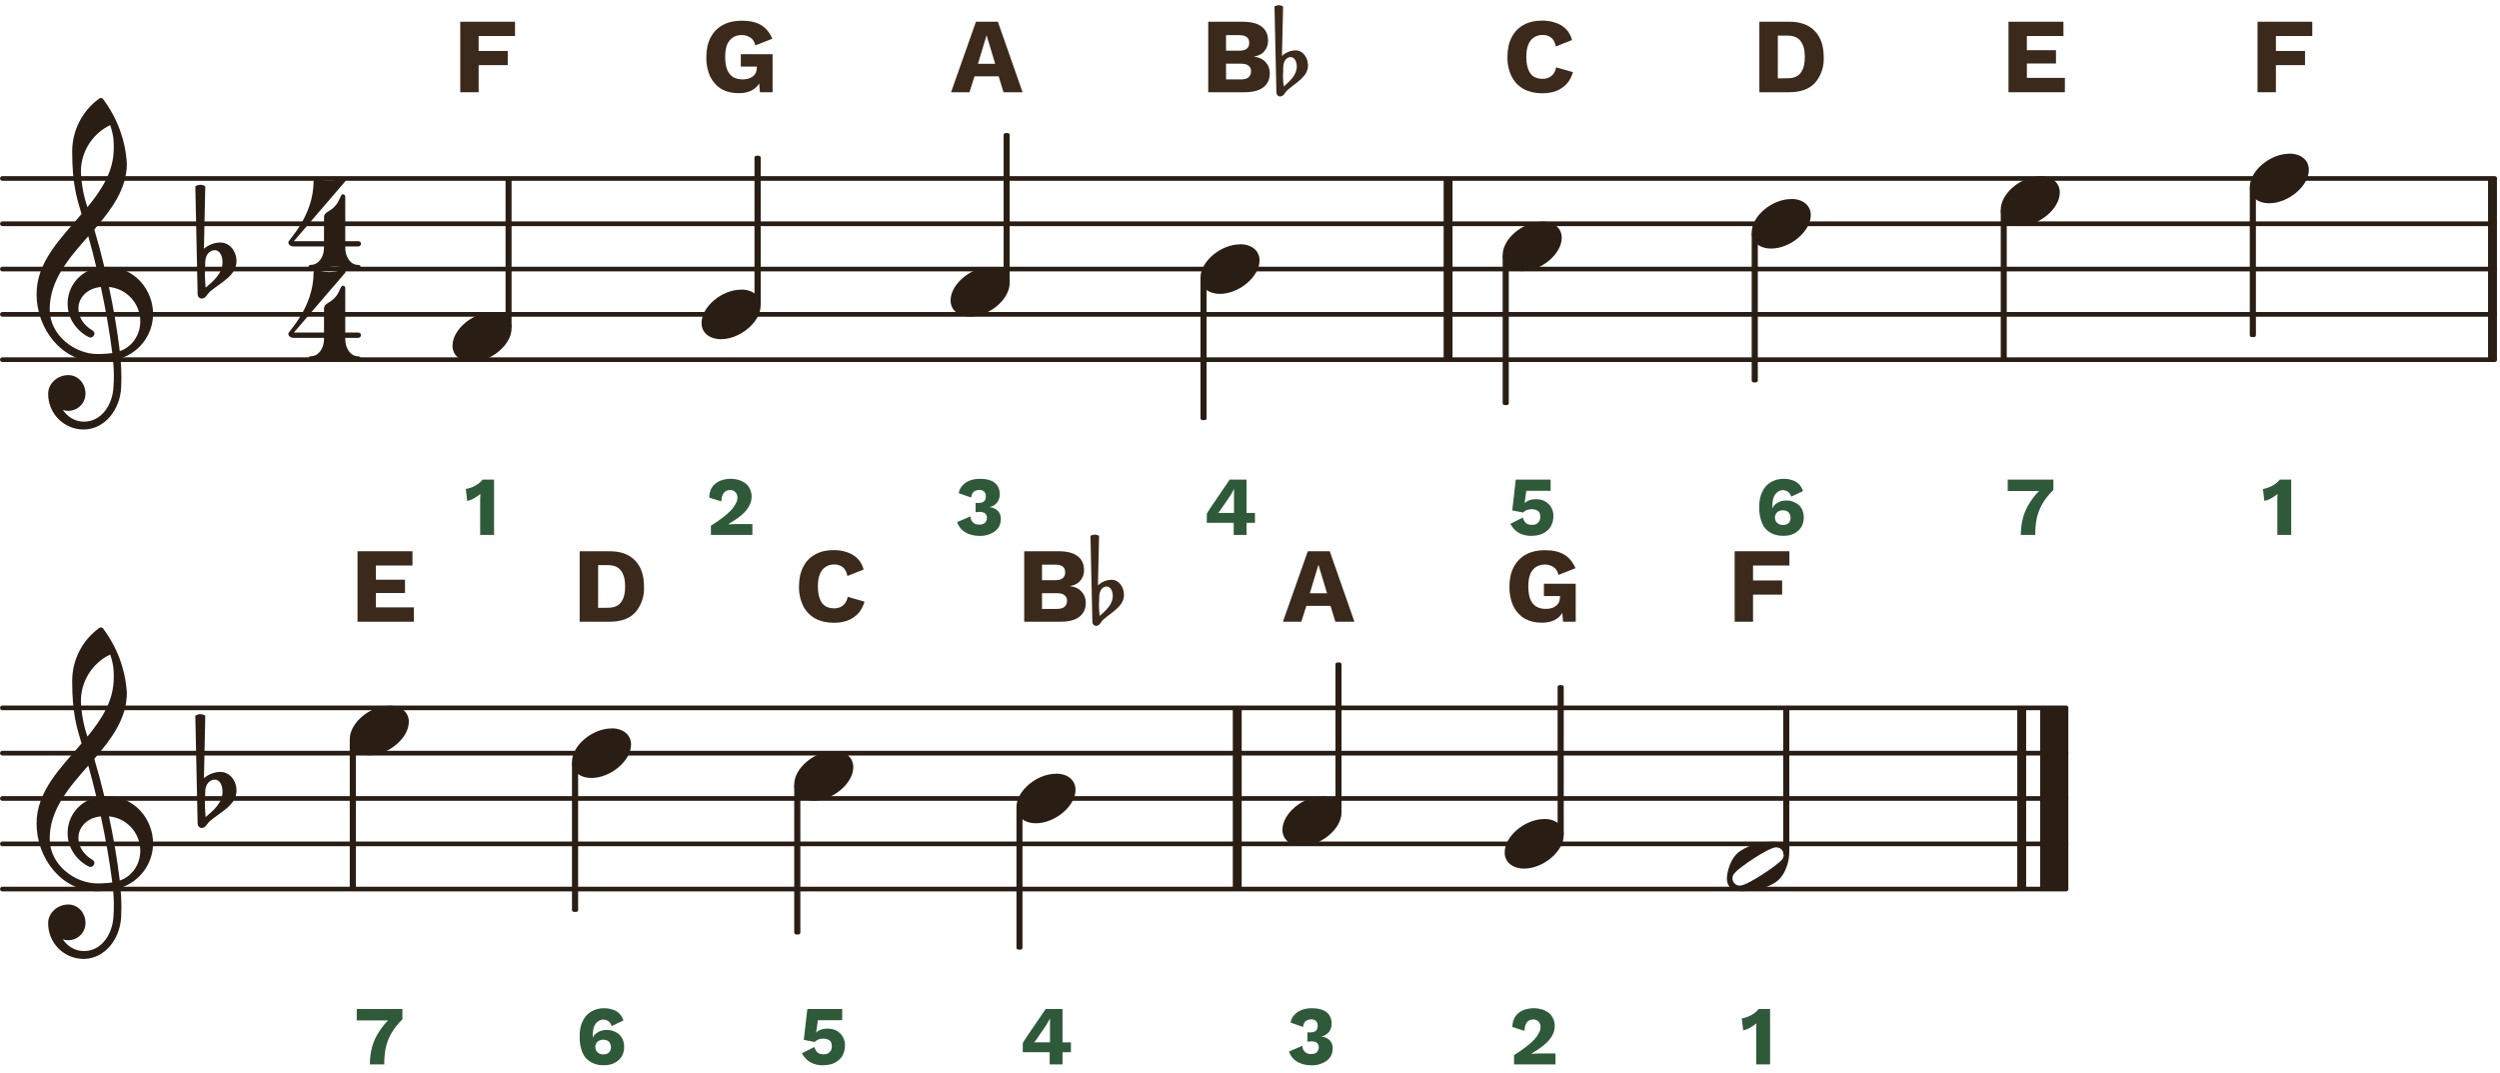
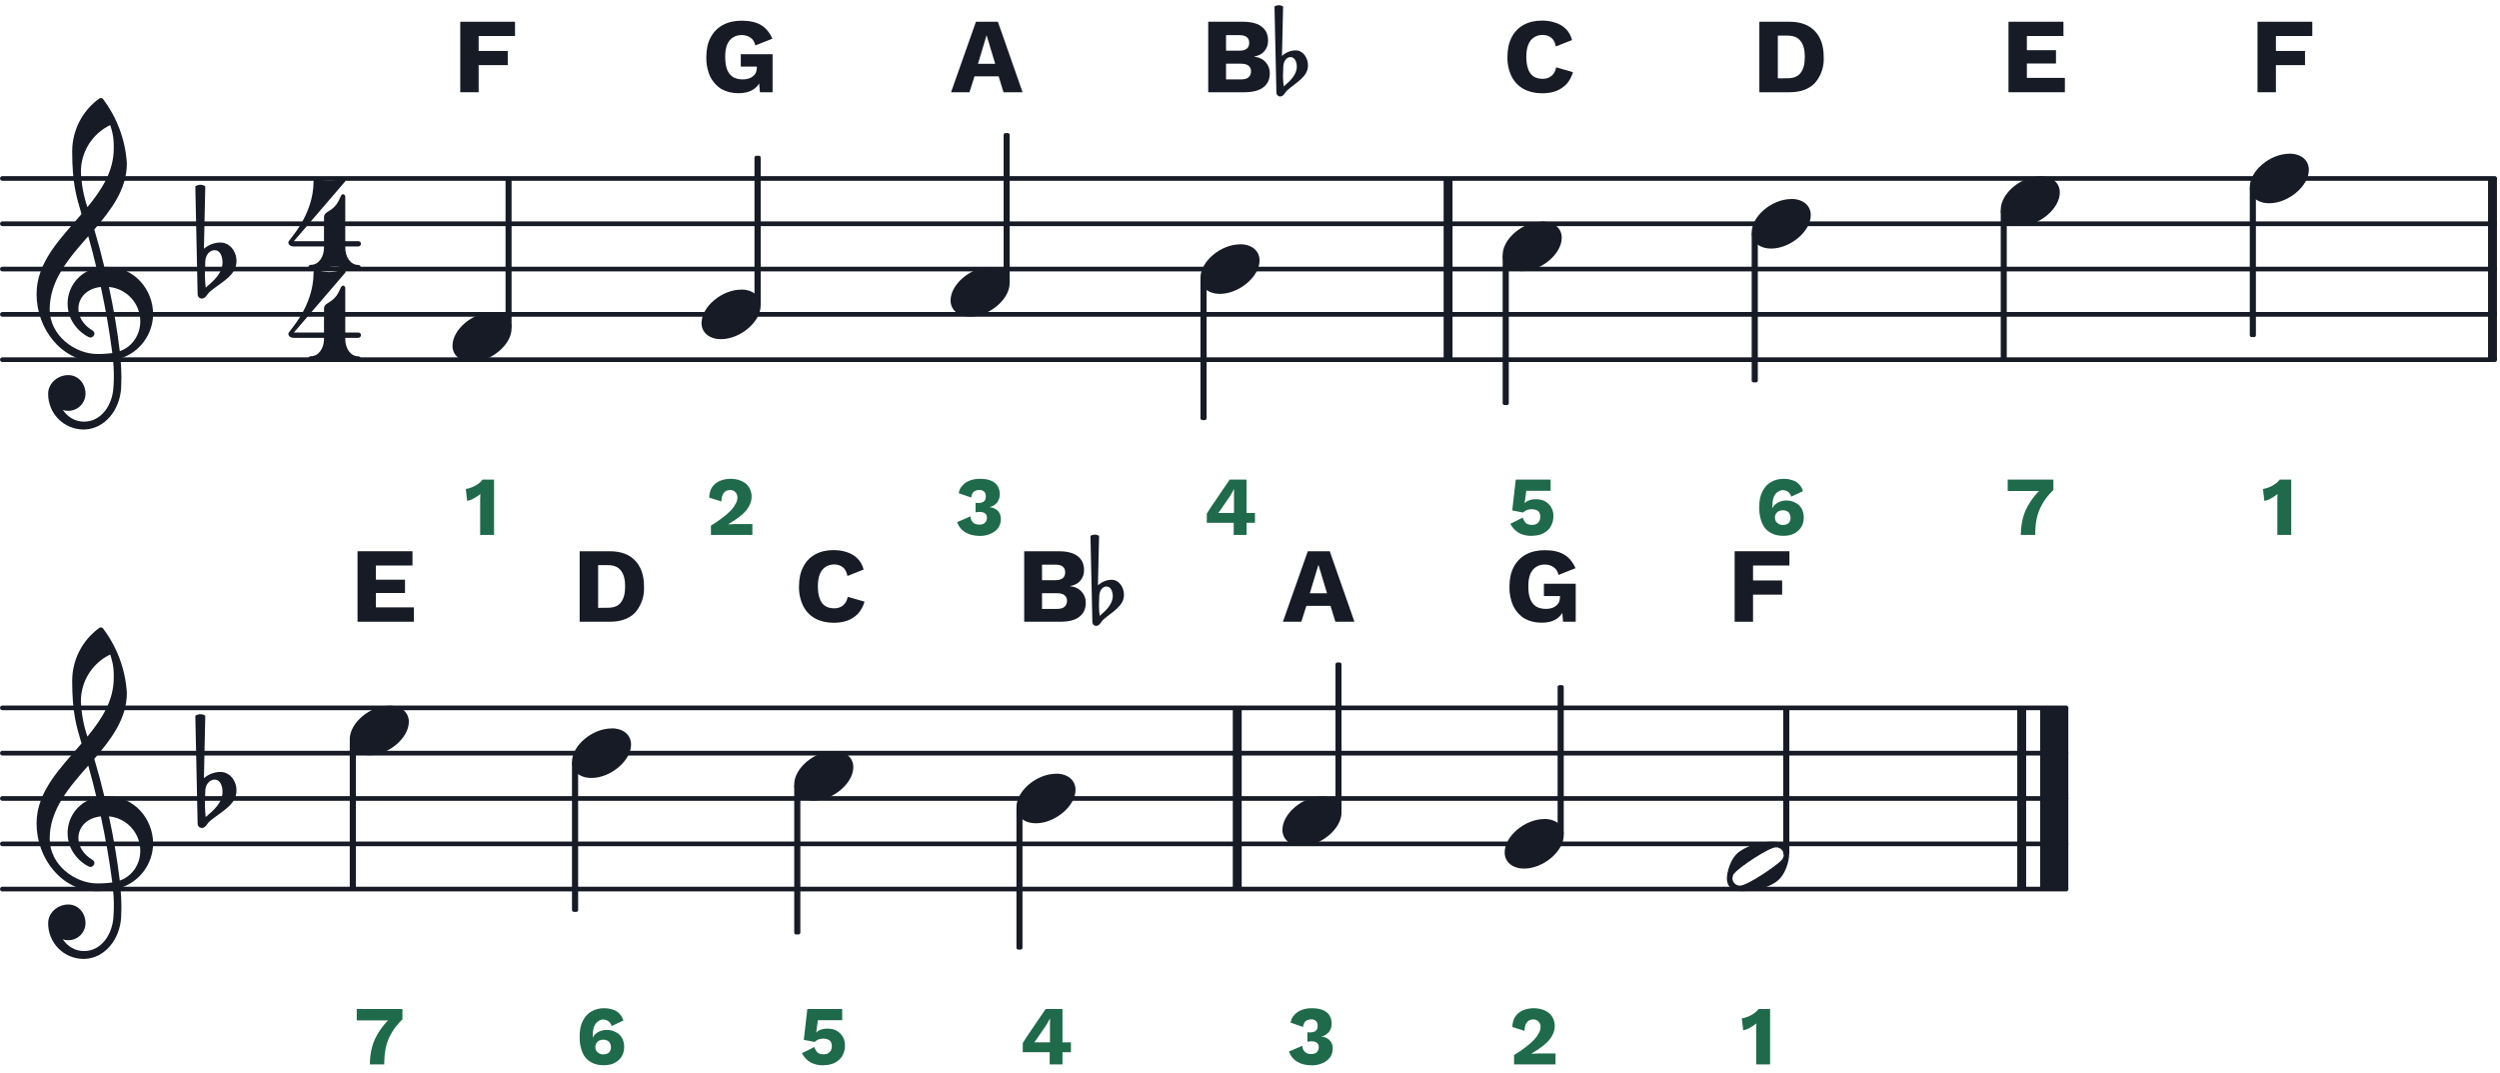
<svg xmlns="http://www.w3.org/2000/svg" xmlns:xlink="http://www.w3.org/1999/xlink" width="261" height="112" viewBox="0 0 261 112">
  <defs>
    <path id="a" d="M4.13-2.58C2.13-2.58 0-.8 0 .9c0 1 .8 1.69 2.05 1.69C4.03 2.58 6.17.8 6.17-.9c0-1-.8-1.69-2.04-1.69m0 0" />
    <path id="k" d="M.52-.78c.01-.63.4-1.19 1-1.19.54 0 .8.64.8 1.27 0 1.12-.9 1.92-1.76 2.64Q.5 1.3.48.69V.47Zm-.8 3.39c0 .27.19.47.44.47.39 0 .56-.47.84-.72C2.16 1.38 3.78.69 3.78-.83c0-1.03-.7-1.94-1.69-1.94-.62 0-1.25.25-1.71.65l.14-6.52Q.27-8.8 0-8.8q-.27.01-.52.16Zm0 0" />
    <path id="l" d="m5.03 12.02.02-.82h-.08c-.92 0-1.72-.5-2.2-1.23q.27.11.57.1c.99 0 1.8-.8 1.8-1.79 0-1.05-.76-1.94-1.8-1.94-1.1 0-2.1.85-2.1 1.94a3.7 3.7 0 0 0 3.68 3.74Zm3.69-8.18a73 73 0 0 0-1.13-6.7 3.6 3.6 0 0 1 3.27 3.6c0 1.4-.84 2.65-2.14 3.1M1.4-.53c0-3.03 2-5.33 4.03-7.63q.47 1.66.86 3.32a3.8 3.8 0 0 0-3.02 3.73c0 2.36 2.1 3.53 2.38 3.53.23 0 .42-.2.42-.42q0-.15-.14-.28C4.87 1.1 4.4.23 4.4-.61c0-1.1.86-2.1 2.34-2.25a81 81 0 0 1 1.2 6.9c-.67.1-1.53.1-1.56.1-2.33 0-4.98-1.92-4.98-4.67m3.32-9.94C2.52-7.9.03-5.47.03-2.12c0 3.67 2.66 7.07 6.31 7.07.85 0 1.58-.12 1.68-.14a16 16 0 0 1 .04 2.78c-.1 1.86-1.25 3.57-3.01 3.61l-.02.82c2.16-.07 3.69-2.07 3.83-4.32q.03-.54.03-1.1 0-.99-.1-2A4.9 4.9 0 0 0 12.2-.02c0-2.52-1.9-4.94-4.84-4.94l-.25.02a66 66 0 0 0-1.05-3.92c1.77-2.07 3.4-4.2 3.4-6.9a12.4 12.4 0 0 0-2.52-6.76.3.3 0 0 0-.38 0 6.8 6.8 0 0 0-2.81 5.51c0 3.33.44 4.74.98 6.55m3.36-6.86c0 2.38-1.25 4.3-2.75 6.13a13 13 0 0 1-.68-3.68 5.4 5.4 0 0 1 3.06-4.89c.4 1.2.37 1.8.37 2.44m0 0" />
    <path id="t" d="M5.94-1.23c0 .18-.08.39-.2.53C5.21-.08 2.12 2 1.37 2a.77.77 0 0 1-.79-.77C.6 1.05.64.84.8.7 1.28.08 4.4-2 5.13-2c.44 0 .8.33.8.77m-.99-1.35a6 6 0 0 0-3.54.96C.3-.9 0 .73 0 1.23c0 1.08.8 1.35 1.58 1.35 1.89 0 3.06-.63 3.53-.95C6.2.89 6.5-.73 6.5-1.23c0-1.08-.78-1.35-1.56-1.35m0 0" />
    <path id="b" d="M.81 0v-7.36h5.74v1.49H2.73v1.48h3.04V-3H2.73v1.5H6.7V0Zm0 0" />
    <path id="d" d="M6.53-5.87h-3.8v1.56h3.04v1.48H2.73V0H.81v-7.36h5.72Zm0 0" />
    <path id="f" d="M3.94-7.36q1.73 0 2.65.97.93.96.93 2.7a3.8 3.8 0 0 1-.93 2.74Q5.67 0 3.94 0H.8v-7.36Zm-.19 5.9q.94 0 1.36-.56.44-.56.44-1.67 0-1.09-.44-1.65-.42-.57-1.36-.57H2.73v4.46Zm0 0" />
    <path id="h" d="M3.86.1Q2.87.1 2.1-.32 1.35-.77.92-1.6A4.6 4.6 0 0 1 .5-3.67q0-1.2.44-2.03.45-.86 1.28-1.32.84-.45 1.97-.45 1.25 0 2.01.45.76.44 1.2 1.43l-1.78.7q-.13-.57-.51-.81a1.6 1.6 0 0 0-.92-.27q-.55 0-.94.27-.39.26-.6.78-.18.5-.18 1.23 0 .79.2 1.32.2.51.61.78.4.24 1.02.25.32 0 .6-.08.25-.07.46-.24.2-.15.31-.37.1-.24.11-.55v-.1H4.1v-1.29h3.32V0H6.1l-.08-.92q-.23.38-.6.62-.62.41-1.57.4m0 0" />
    <path id="m" d="M.81 0v-7.36H4.4q1.35 0 2 .52.66.5.66 1.47 0 .62-.38 1.07-.35.45-1.1.58.83.11 1.24.6.42.46.42 1.14 0 .95-.67 1.46-.65.52-2 .52Zm1.86-1.34h1.56q.54 0 .79-.22a.8.8 0 0 0 .26-.61.7.7 0 0 0-.26-.6q-.25-.21-.79-.21H2.67Zm0-3h1.4q1.02 0 1.02-.82 0-.8-1.03-.8H2.67Zm0 0" />
    <path id="p" d="M7.34-2.1q-.21.75-.68 1.26a3 3 0 0 1-1.13.73Q4.9.11 4.11.11 3 .1 2.19-.34 1.37-.8.94-1.64A4.4 4.4 0 0 1 .5-3.7q0-1.19.44-2.03.43-.85 1.25-1.3.81-.45 1.92-.45.76 0 1.4.22.65.21 1.1.66t.64 1.15l-1.69.67q-.15-.68-.51-.93a1.4 1.4 0 0 0-.88-.27q-.53 0-.92.27-.38.25-.58.76-.2.5-.2 1.25t.19 1.27q.17.51.56.78.39.25.97.25.53 0 .9-.3.38-.3.5-.9Zm0 0" />
    <path id="s" d="M7.52 0H5.53l-.51-1.66H2.5L1.97 0H.05l2.6-7.36h2.29ZM2.86-2.97h1.8l-.9-2.98Zm0 0" />
    <path id="c" d="M.28-5.78h4.77v1.08Q4.33-4 3.9-3.25t-.6 1.56q-.15.8-.15 1.69h-1.5q0-.95.23-1.81t.77-1.66q.37-.58.9-1.12H.28Zm0 0" />
    <path id="e" d="M3-5.86q.45 0 .84.13.4.1.7.39.3.28.46.76L3.77-4a1 1 0 0 0-.3-.48 1 1 0 0 0-.58-.2q-.23 0-.45.13-.21.12-.36.33-.15.23-.22.53-.06.32-.06.72v.14l.01.05q.1-.27.33-.44.22-.18.5-.28.3-.1.6-.1.53 0 .95.23.42.2.65.59t.24.94q0 .6-.27 1.03-.27.42-.75.67-.48.24-1.15.23-.75 0-1.3-.32a2 2 0 0 1-.88-.99 4 4 0 0 1-.3-1.6Q.41-3.88.76-4.54q.33-.67.92-1A2.6 2.6 0 0 1 3-5.86m-.1 3.28q-.24 0-.43.1a.7.7 0 0 0-.4.67q0 .23.1.4.12.17.3.27t.42.1q.39 0 .6-.2t.21-.57a1 1 0 0 0-.1-.4.6.6 0 0 0-.27-.27 1 1 0 0 0-.44-.1m0 0" />
    <path id="g" d="M1.67 0v-3.78l.02-.5q-.3.25-.66.45a2 2 0 0 1-.72.27L.17-4.8q.22-.03.47-.12a3 3 0 0 0 .97-.53q.2-.18.31-.33h1.2V0Zm0 0" />
    <path id="i" d="M.53 0v-.97q.73-.45 1.25-.86.53-.4.86-.76a3 3 0 0 0 .48-.68q.18-.32.18-.64t-.2-.54a.7.7 0 0 0-.58-.24q-.43 0-.66.32-.22.3-.24.87L.35-3.9q.02-.65.3-1.08.3-.44.8-.66a3 3 0 0 1 2.14-.05q.41.16.69.42A1.8 1.8 0 0 1 4.78-4q0 .55-.3 1.05-.27.48-.82.93t-1.32.9v.01l.35-.01.42-.02h1.75V0Zm0 0" />
    <path id="o" d="M2.5.1q-.75 0-1.31-.3-.55-.3-.92-.96l1.3-.65q.12.35.32.56.22.2.64.2.29 0 .47-.1a1 1 0 0 0 .3-.29 1 1 0 0 0 .1-.45 1 1 0 0 0-.09-.44.6.6 0 0 0-.3-.26 1.4 1.4 0 0 0-1.16.06q-.13.08-.24.19L.47-2.56l.37-3.22h3.64v1.17H1.94l-.16 1.16-.01.14q.16-.2.48-.31.33-.12.7-.11.58 0 .97.23a1.7 1.7 0 0 1 .85 1.52q0 .55-.2.93-.15.38-.5.64-.3.26-.71.38T2.5.09m0 0" />
    <path id="q" d="M3.19 0v-1.27H.38v-.95l.2-.33.31-.47 1.88-2.76h1.76v3.48h.88v1.03h-.88V0ZM1.58-2.3h1.64v-2.1l.01-.39h-.01l-.22.4-.2.34-1.03 1.5-.1.12zm0 0" />
    <path id="r" d="M2.64.1Q1.7.1 1.08-.28.48-.64.23-1.34l1.4-.6q.02.32.15.5a1 1 0 0 0 .31.28q.2.08.49.08.23 0 .4-.08t.27-.25a1 1 0 0 0 .1-.37.6.6 0 0 0-.1-.36.5.5 0 0 0-.25-.2 1.3 1.3 0 0 0-.62-.05l-.22.02v-.99l.12.02h.17q.42 0 .6-.18.18-.15.18-.53 0-.3-.18-.48a.7.7 0 0 0-.5-.17 1 1 0 0 0-.57.18q-.21.18-.28.61L.4-4.36q.08-.49.4-.81.3-.34.78-.52t1.06-.17q.67 0 1.13.19.45.18.68.54t.24.85q0 .37-.13.64-.1.25-.3.4-.17.17-.35.24l-.3.1a1.4 1.4 0 0 1 .75.27 1 1 0 0 1 .31.38q.13.24.13.58 0 .55-.28.94t-.79.6Q3.25.1 2.64.1m0 0" />
    <path id="j" d="M3.7-2.22c0 .9-.53 1.78-1.37 1.78-.16 0-.24.1-.24.2 0 .13.08.24.24.24.83 0 1.64-.25 2.48-.25.83 0 1.64.25 2.47.25q.24-.02.24-.23 0-.18-.24-.2c-.84 0-1.36-.88-1.36-1.79ZM-.03-2.8c0 .17.14.44.58.44H3.7v.14h2.22v-.14h1.36c.19 0 .28-.16.28-.3 0-.12-.1-.25-.28-.25H5.92v-4.64c0-.17-.12-.26-.25-.26-.23 0-.26.48-.67 1.06-.64.84-1.3.72-1.3 1.36v2.48H.55l5.37-6.25c.11-.14-.06-.37-.33-.3-.42.13-.87.24-1.34.24q-.68-.02-1.34-.23c-.16-.07-.3.1-.3.3C2.6-5.5-.03-3.04-.03-2.8m0 0" />
    <path id="n" d="M.47-.56c.01-.5.3-.99.76-.99.43 0 .65.5.65.99 0 .86-.7 1.5-1.36 2.08A7 7 0 0 1 .44.55V.37Zm-.92-6.28.2 8.97c0 .25.17.43.4.43.37 0 .5-.44.74-.65.9-.8 2.16-1.4 2.16-2.58 0-.81-.52-1.58-1.28-1.58-.54 0-1.05.22-1.44.58l.12-5.17A1 1 0 0 0 0-6.97a1 1 0 0 0-.45.13m0 0" />
  </defs>
-   <path fill="none" stroke="#2a1e14" stroke-linecap="round" stroke-miterlimit="10" stroke-width=".49" d="M.25 37.55h260.3M.25 32.82h260.3M.25 28.09h260.3M.25 23.36h260.3M.25 18.63h260.3" />
-   <path fill="none" stroke="#2a1e14" stroke-miterlimit="10" stroke-width=".93" d="M151.24 37.55V18.63m109.08 18.92V18.63" />
-   <path fill="none" stroke="#2a1e14" stroke-linejoin="round" stroke-miterlimit="10" stroke-width=".4" d="M183.15 39.72h.24V24.44h-.24Zm0 0" />
-   <path fill="#2a1e14" d="M183.15 39.72h.24V24.44h-.24Zm0 0" />
-   <use xlink:href="#a" x="234.97" y="18.63" fill="#2a1e14" />
-   <use xlink:href="#b" x="208.96" y="9.63" fill="#3b2a1b" />
-   <use xlink:href="#a" x="208.96" y="20.99" fill="#2a1e14" />
-   <use xlink:href="#c" x="209.41" y="55.85" fill="#2f5a3a" />
-   <path fill="none" stroke="#2a1e14" stroke-linejoin="round" stroke-miterlimit="10" stroke-width=".4" d="M209.16 37.36h.23V22.07h-.23Zm0 0" />
-   <path fill="#2a1e14" d="M209.16 37.36h.23V22.07h-.23Zm0 0" />
-   <use xlink:href="#d" x="234.97" y="9.63" fill="#3b2a1b" />
-   <path fill="none" stroke="#2a1e14" stroke-linejoin="round" stroke-miterlimit="10" stroke-width=".4" d="M157.14 42.09h.24V26.8h-.24Zm0 0" />
-   <path fill="#2a1e14" d="M157.14 42.09h.24V26.8h-.24Zm0 0" />
-   <use xlink:href="#e" x="183.31" y="55.85" fill="#2f5a3a" />
-   <use xlink:href="#a" x="182.95" y="23.36" fill="#2a1e14" />
-   <use xlink:href="#f" x="182.95" y="9.63" fill="#3b2a1b" />
-   <use xlink:href="#g" x="236.18" y="55.85" fill="#2f5a3a" />
-   <path fill="none" stroke="#2a1e14" stroke-linejoin="round" stroke-miterlimit="10" stroke-width=".4" d="M235.17 34.99h.24V19.7h-.24Zm0 0" />
-   <path fill="#2a1e14" d="M235.17 34.99h.24V19.7h-.24Zm0 0" />
-   <path fill="none" stroke="#2a1e14" stroke-linejoin="round" stroke-miterlimit="10" stroke-width=".4" d="M53 34.1h.23V18.83H53Zm0 0" />
-   <path fill="#2a1e14" d="M53 34.1h.23V18.83H53Zm0 0" />
-   <path fill="none" stroke="#2a1e14" stroke-linejoin="round" stroke-miterlimit="10" stroke-width=".4" d="M79 31.74h.25V16.46H79Zm0 0" />
-   <path fill="#2a1e14" d="M79 31.74h.25V16.46H79Zm0 0" />
-   <use xlink:href="#a" x="73.27" y="32.82" fill="#2a1e14" />
-   <use xlink:href="#h" x="73.27" y="9.63" fill="#3b2a1b" />
-   <use xlink:href="#i" x="73.72" y="55.85" fill="#2f5a3a" />
-   <use xlink:href="#g" x="48.48" y="55.85" fill="#2f5a3a" />
-   <use xlink:href="#j" x="30.14" y="28.09" fill="#2a1e14" />
-   <use xlink:href="#j" x="30.14" y="37.63" fill="#2a1e14" />
-   <use xlink:href="#k" x="20.92" y="28.09" fill="#2a1e14" />
-   <use xlink:href="#l" x="3.79" y="32.82" fill="#2a1e14" />
-   <use xlink:href="#a" x="47.26" y="35.19" fill="#2a1e14" />
-   <use xlink:href="#d" x="47.26" y="9.63" fill="#3b2a1b" />
-   <use xlink:href="#m" x="125.38" y="9.63" fill="#3b2a1b" />
-   <use xlink:href="#n" x="133.56" y="7.51" fill="#3b2a1b" />
-   <use xlink:href="#o" x="157.47" y="55.85" fill="#2f5a3a" />
-   <use xlink:href="#a" x="156.94" y="25.72" fill="#2a1e14" />
-   <use xlink:href="#p" x="156.94" y="9.63" fill="#3b2a1b" />
-   <path fill="none" stroke="#2a1e14" stroke-linejoin="round" stroke-miterlimit="10" stroke-width=".4" d="M125.58 43.66h.24V29.17h-.24Zm0 0" />
-   <path fill="#2a1e14" d="M125.58 43.66h.24V29.17h-.24Zm0 0" />
-   <use xlink:href="#q" x="125.66" y="55.85" fill="#2f5a3a" />
-   <use xlink:href="#a" x="125.38" y="28.09" fill="#2a1e14" />
-   <path fill="none" stroke="#2a1e14" stroke-linejoin="round" stroke-miterlimit="10" stroke-width=".4" d="M105.02 29.38h.23V14.09h-.23Zm0 0" />
-   <path fill="#2a1e14" d="M105.02 29.38h.23V14.09h-.23Zm0 0" />
-   <use xlink:href="#r" x="99.73" y="55.85" fill="#2f5a3a" />
-   <use xlink:href="#a" x="99.28" y="30.46" fill="#2a1e14" />
-   <use xlink:href="#s" x="99.28" y="9.63" fill="#3b2a1b" />
-   <path fill="none" stroke="#2a1e14" stroke-linejoin="round" stroke-miterlimit="10" stroke-width="2.94" d="M214.55 92.82V73.9" />
-   <path fill="none" stroke="#2a1e14" stroke-linejoin="round" stroke-miterlimit="10" stroke-width=".93" d="M211.15 92.82V73.9m-81.93 18.92V73.9" />
-   <path fill="none" stroke="#2a1e14" stroke-linecap="round" stroke-linejoin="round" stroke-miterlimit="10" stroke-width=".49" d="M.25 92.82h215.53M.25 88.1h215.53M.25 83.36h215.53M.25 78.63h215.53M.25 73.9h215.53" />
-   <use xlink:href="#a" x="133.94" y="85.73" fill="#2a1e14" />
-   <use xlink:href="#d" x="180.36" y="64.91" fill="#3b2a1b" />
-   <use xlink:href="#t" x="180.36" y="90.46" fill="#2a1e14" />
-   <path fill="none" stroke="#2a1e14" stroke-linecap="round" stroke-linejoin="round" stroke-miterlimit="10" stroke-width=".4" d="M162.88 87.01h.24V71.73h-.24Zm0 0" />
-   <path fill="#2a1e14" d="M162.88 87.02h.24V71.73h-.24Zm0 0" />
-   <use xlink:href="#i" x="157.6" y="111.12" fill="#2f5a3a" />
-   <use xlink:href="#a" x="157.15" y="88.09" fill="#2a1e14" />
-   <use xlink:href="#h" x="157.15" y="64.91" fill="#3b2a1b" />
-   <path fill="none" stroke="#2a1e14" stroke-linecap="round" stroke-linejoin="round" stroke-miterlimit="10" stroke-width=".4" d="M139.68 84.65h.23V69.36h-.23Zm0 0" />
-   <path fill="#2a1e14" d="M139.68 84.65h.23V69.36h-.23Zm0 0" />
-   <use xlink:href="#r" x="134.39" y="111.12" fill="#2f5a3a" />
-   <use xlink:href="#g" x="181.75" y="111.12" fill="#2f5a3a" />
-   <path fill="none" stroke="#2a1e14" stroke-linecap="round" stroke-linejoin="round" stroke-miterlimit="10" stroke-width=".4" d="M186.44 89.04h.24V74.09h-.24Zm0 0" />
-   <path fill="#2a1e14" d="M186.44 89.04h.24V74.1h-.24Zm0 0" />
-   <use xlink:href="#b" x="36.53" y="64.91" fill="#3b2a1b" />
-   <use xlink:href="#a" x="59.74" y="78.63" fill="#2a1e14" />
-   <use xlink:href="#f" x="59.74" y="64.91" fill="#3b2a1b" />
-   <use xlink:href="#s" x="133.94" y="64.91" fill="#3b2a1b" />
-   <path fill="none" stroke="#2a1e14" stroke-linecap="round" stroke-linejoin="round" stroke-miterlimit="10" stroke-width=".4" d="M36.73 92.63h.24V77.34h-.24Zm0 0" />
-   <path fill="#2a1e14" d="M36.73 92.63h.24V77.34h-.24Zm0 0" />
-   <use xlink:href="#c" x="36.98" y="111.12" fill="#2f5a3a" />
-   <use xlink:href="#a" x="36.53" y="76.26" fill="#2a1e14" />
-   <use xlink:href="#e" x="60.11" y="111.12" fill="#2f5a3a" />
-   <use xlink:href="#k" x="20.92" y="83.36" fill="#2a1e14" />
-   <use xlink:href="#l" x="3.79" y="88.09" fill="#2a1e14" />
-   <path fill="none" stroke="#2a1e14" stroke-linecap="round" stroke-linejoin="round" stroke-miterlimit="10" stroke-width=".4" d="M106.36 98.94h.23v-14.5h-.23Zm0 0" />
-   <path fill="#2a1e14" d="M106.36 98.94h.23v-14.5h-.23Zm0 0" />
-   <use xlink:href="#q" x="106.44" y="111.12" fill="#2f5a3a" />
-   <use xlink:href="#a" x="106.16" y="83.36" fill="#2a1e14" />
-   <use xlink:href="#m" x="106.16" y="64.91" fill="#3b2a1b" />
-   <use xlink:href="#n" x="114.34" y="62.78" fill="#3b2a1b" />
-   <path fill="none" stroke="#2a1e14" stroke-linecap="round" stroke-linejoin="round" stroke-miterlimit="10" stroke-width=".4" d="M83.15 97.36h.24V82.07h-.24Zm0 0" />
-   <path fill="#2a1e14" d="M83.15 97.36h.24V82.07h-.24Zm0 0" />
-   <use xlink:href="#o" x="83.48" y="111.12" fill="#2f5a3a" />
-   <use xlink:href="#a" x="82.95" y="80.99" fill="#2a1e14" />
-   <use xlink:href="#p" x="82.95" y="64.91" fill="#3b2a1b" />
-   <path fill="none" stroke="#2a1e14" stroke-linecap="round" stroke-linejoin="round" stroke-miterlimit="10" stroke-width=".4" d="M59.94 95h.24V79.7h-.24Zm0 0" />
-   <path fill="#2a1e14" d="M59.94 95h.24V79.7h-.24Zm0 0" />
+   <path fill="none" stroke="#161b26" stroke-linecap="round" stroke-miterlimit="10" stroke-width=".49" d="M.25 37.55h260.3M.25 32.82h260.3M.25 28.09h260.3M.25 23.36h260.3M.25 18.63h260.3" />
+   <path fill="none" stroke="#161b26" stroke-miterlimit="10" stroke-width=".93" d="M151.24 37.55V18.63m109.08 18.92V18.63" />
+   <path fill="none" stroke="#161b26" stroke-linejoin="round" stroke-miterlimit="10" stroke-width=".4" d="M183.15 39.72h.24V24.44h-.24Zm0 0" />
+   <path fill="#161b26" d="M183.15 39.72h.24V24.44h-.24Zm0 0" />
+   <use xlink:href="#a" x="234.97" y="18.63" fill="#161b26" />
+   <use xlink:href="#b" x="208.96" y="9.63" fill="#161b26" />
+   <use xlink:href="#a" x="208.96" y="20.99" fill="#161b26" />
+   <use xlink:href="#c" x="209.41" y="55.85" fill="#1f6a4a" />
+   <path fill="none" stroke="#161b26" stroke-linejoin="round" stroke-miterlimit="10" stroke-width=".4" d="M209.16 37.36h.23V22.07h-.23Zm0 0" />
+   <path fill="#161b26" d="M209.16 37.36h.23V22.07h-.23Zm0 0" />
+   <use xlink:href="#d" x="234.97" y="9.63" fill="#161b26" />
+   <path fill="none" stroke="#161b26" stroke-linejoin="round" stroke-miterlimit="10" stroke-width=".4" d="M157.14 42.09h.24V26.8h-.24Zm0 0" />
+   <path fill="#161b26" d="M157.14 42.09h.24V26.8h-.24Zm0 0" />
+   <use xlink:href="#e" x="183.31" y="55.85" fill="#1f6a4a" />
+   <use xlink:href="#a" x="182.95" y="23.36" fill="#161b26" />
+   <use xlink:href="#f" x="182.95" y="9.63" fill="#161b26" />
+   <use xlink:href="#g" x="236.18" y="55.85" fill="#1f6a4a" />
+   <path fill="none" stroke="#161b26" stroke-linejoin="round" stroke-miterlimit="10" stroke-width=".4" d="M235.17 34.99h.24V19.7h-.24Zm0 0" />
+   <path fill="#161b26" d="M235.17 34.99h.24V19.7h-.24Zm0 0" />
+   <path fill="none" stroke="#161b26" stroke-linejoin="round" stroke-miterlimit="10" stroke-width=".4" d="M53 34.1h.23V18.83H53Zm0 0" />
+   <path fill="#161b26" d="M53 34.1h.23V18.83H53Zm0 0" />
+   <path fill="none" stroke="#161b26" stroke-linejoin="round" stroke-miterlimit="10" stroke-width=".4" d="M79 31.74h.25V16.46H79Zm0 0" />
+   <path fill="#161b26" d="M79 31.74h.25V16.46H79Zm0 0" />
+   <use xlink:href="#a" x="73.27" y="32.82" fill="#161b26" />
+   <use xlink:href="#h" x="73.27" y="9.63" fill="#161b26" />
+   <use xlink:href="#i" x="73.72" y="55.85" fill="#1f6a4a" />
+   <use xlink:href="#g" x="48.48" y="55.85" fill="#1f6a4a" />
+   <use xlink:href="#j" x="30.14" y="28.09" fill="#161b26" />
+   <use xlink:href="#j" x="30.14" y="37.63" fill="#161b26" />
+   <use xlink:href="#k" x="20.92" y="28.09" fill="#161b26" />
+   <use xlink:href="#l" x="3.79" y="32.82" fill="#161b26" />
+   <use xlink:href="#a" x="47.26" y="35.19" fill="#161b26" />
+   <use xlink:href="#d" x="47.26" y="9.63" fill="#161b26" />
+   <use xlink:href="#m" x="125.38" y="9.63" fill="#161b26" />
+   <use xlink:href="#n" x="133.56" y="7.51" fill="#161b26" />
+   <use xlink:href="#o" x="157.47" y="55.85" fill="#1f6a4a" />
+   <use xlink:href="#a" x="156.94" y="25.72" fill="#161b26" />
+   <use xlink:href="#p" x="156.94" y="9.63" fill="#161b26" />
+   <path fill="none" stroke="#161b26" stroke-linejoin="round" stroke-miterlimit="10" stroke-width=".4" d="M125.58 43.66h.24V29.17h-.24Zm0 0" />
+   <path fill="#161b26" d="M125.58 43.66h.24V29.17h-.24Zm0 0" />
+   <use xlink:href="#q" x="125.66" y="55.85" fill="#1f6a4a" />
+   <use xlink:href="#a" x="125.38" y="28.09" fill="#161b26" />
+   <path fill="none" stroke="#161b26" stroke-linejoin="round" stroke-miterlimit="10" stroke-width=".4" d="M105.02 29.38h.23V14.09h-.23Zm0 0" />
+   <path fill="#161b26" d="M105.02 29.38h.23V14.09h-.23Zm0 0" />
+   <use xlink:href="#r" x="99.73" y="55.85" fill="#1f6a4a" />
+   <use xlink:href="#a" x="99.28" y="30.46" fill="#161b26" />
+   <use xlink:href="#s" x="99.28" y="9.63" fill="#161b26" />
+   <path fill="none" stroke="#161b26" stroke-linejoin="round" stroke-miterlimit="10" stroke-width="2.94" d="M214.55 92.82V73.9" />
+   <path fill="none" stroke="#161b26" stroke-linejoin="round" stroke-miterlimit="10" stroke-width=".93" d="M211.15 92.82V73.9m-81.93 18.92V73.9" />
+   <path fill="none" stroke="#161b26" stroke-linecap="round" stroke-linejoin="round" stroke-miterlimit="10" stroke-width=".49" d="M.25 92.82h215.53M.25 88.1h215.53M.25 83.36h215.53M.25 78.63h215.53M.25 73.9h215.53" />
+   <use xlink:href="#a" x="133.94" y="85.73" fill="#161b26" />
+   <use xlink:href="#d" x="180.36" y="64.91" fill="#161b26" />
+   <use xlink:href="#t" x="180.36" y="90.46" fill="#161b26" />
+   <path fill="none" stroke="#161b26" stroke-linecap="round" stroke-linejoin="round" stroke-miterlimit="10" stroke-width=".4" d="M162.88 87.01h.24V71.73h-.24Zm0 0" />
+   <path fill="#161b26" d="M162.88 87.02h.24V71.73h-.24Zm0 0" />
+   <use xlink:href="#i" x="157.6" y="111.12" fill="#1f6a4a" />
+   <use xlink:href="#a" x="157.15" y="88.09" fill="#161b26" />
+   <use xlink:href="#h" x="157.15" y="64.91" fill="#161b26" />
+   <path fill="none" stroke="#161b26" stroke-linecap="round" stroke-linejoin="round" stroke-miterlimit="10" stroke-width=".4" d="M139.68 84.65h.23V69.36h-.23Zm0 0" />
+   <path fill="#161b26" d="M139.68 84.65h.23V69.36h-.23Zm0 0" />
+   <use xlink:href="#r" x="134.39" y="111.12" fill="#1f6a4a" />
+   <use xlink:href="#g" x="181.75" y="111.12" fill="#1f6a4a" />
+   <path fill="none" stroke="#161b26" stroke-linecap="round" stroke-linejoin="round" stroke-miterlimit="10" stroke-width=".4" d="M186.44 89.04h.24V74.09h-.24Zm0 0" />
+   <path fill="#161b26" d="M186.44 89.04h.24V74.1h-.24Zm0 0" />
+   <use xlink:href="#b" x="36.53" y="64.91" fill="#161b26" />
+   <use xlink:href="#a" x="59.74" y="78.63" fill="#161b26" />
+   <use xlink:href="#f" x="59.74" y="64.91" fill="#161b26" />
+   <use xlink:href="#s" x="133.94" y="64.91" fill="#161b26" />
+   <path fill="none" stroke="#161b26" stroke-linecap="round" stroke-linejoin="round" stroke-miterlimit="10" stroke-width=".4" d="M36.73 92.63h.24V77.34h-.24Zm0 0" />
+   <path fill="#161b26" d="M36.73 92.63h.24V77.34h-.24Zm0 0" />
+   <use xlink:href="#c" x="36.98" y="111.12" fill="#1f6a4a" />
+   <use xlink:href="#a" x="36.53" y="76.26" fill="#161b26" />
+   <use xlink:href="#e" x="60.11" y="111.12" fill="#1f6a4a" />
+   <use xlink:href="#k" x="20.92" y="83.36" fill="#161b26" />
+   <use xlink:href="#l" x="3.79" y="88.09" fill="#161b26" />
+   <path fill="none" stroke="#161b26" stroke-linecap="round" stroke-linejoin="round" stroke-miterlimit="10" stroke-width=".4" d="M106.36 98.94h.23v-14.5h-.23Zm0 0" />
+   <path fill="#161b26" d="M106.36 98.94h.23v-14.5h-.23Zm0 0" />
+   <use xlink:href="#q" x="106.44" y="111.12" fill="#1f6a4a" />
+   <use xlink:href="#a" x="106.16" y="83.36" fill="#161b26" />
+   <use xlink:href="#m" x="106.16" y="64.91" fill="#161b26" />
+   <use xlink:href="#n" x="114.34" y="62.78" fill="#161b26" />
+   <path fill="none" stroke="#161b26" stroke-linecap="round" stroke-linejoin="round" stroke-miterlimit="10" stroke-width=".4" d="M83.15 97.36h.24V82.07h-.24Zm0 0" />
+   <path fill="#161b26" d="M83.15 97.36h.24V82.07h-.24Zm0 0" />
+   <use xlink:href="#o" x="83.48" y="111.12" fill="#1f6a4a" />
+   <use xlink:href="#a" x="82.95" y="80.99" fill="#161b26" />
+   <use xlink:href="#p" x="82.95" y="64.91" fill="#161b26" />
+   <path fill="none" stroke="#161b26" stroke-linecap="round" stroke-linejoin="round" stroke-miterlimit="10" stroke-width=".4" d="M59.94 95h.24V79.7h-.24Zm0 0" />
+   <path fill="#161b26" d="M59.94 95h.24V79.7h-.24Zm0 0" />
</svg>
